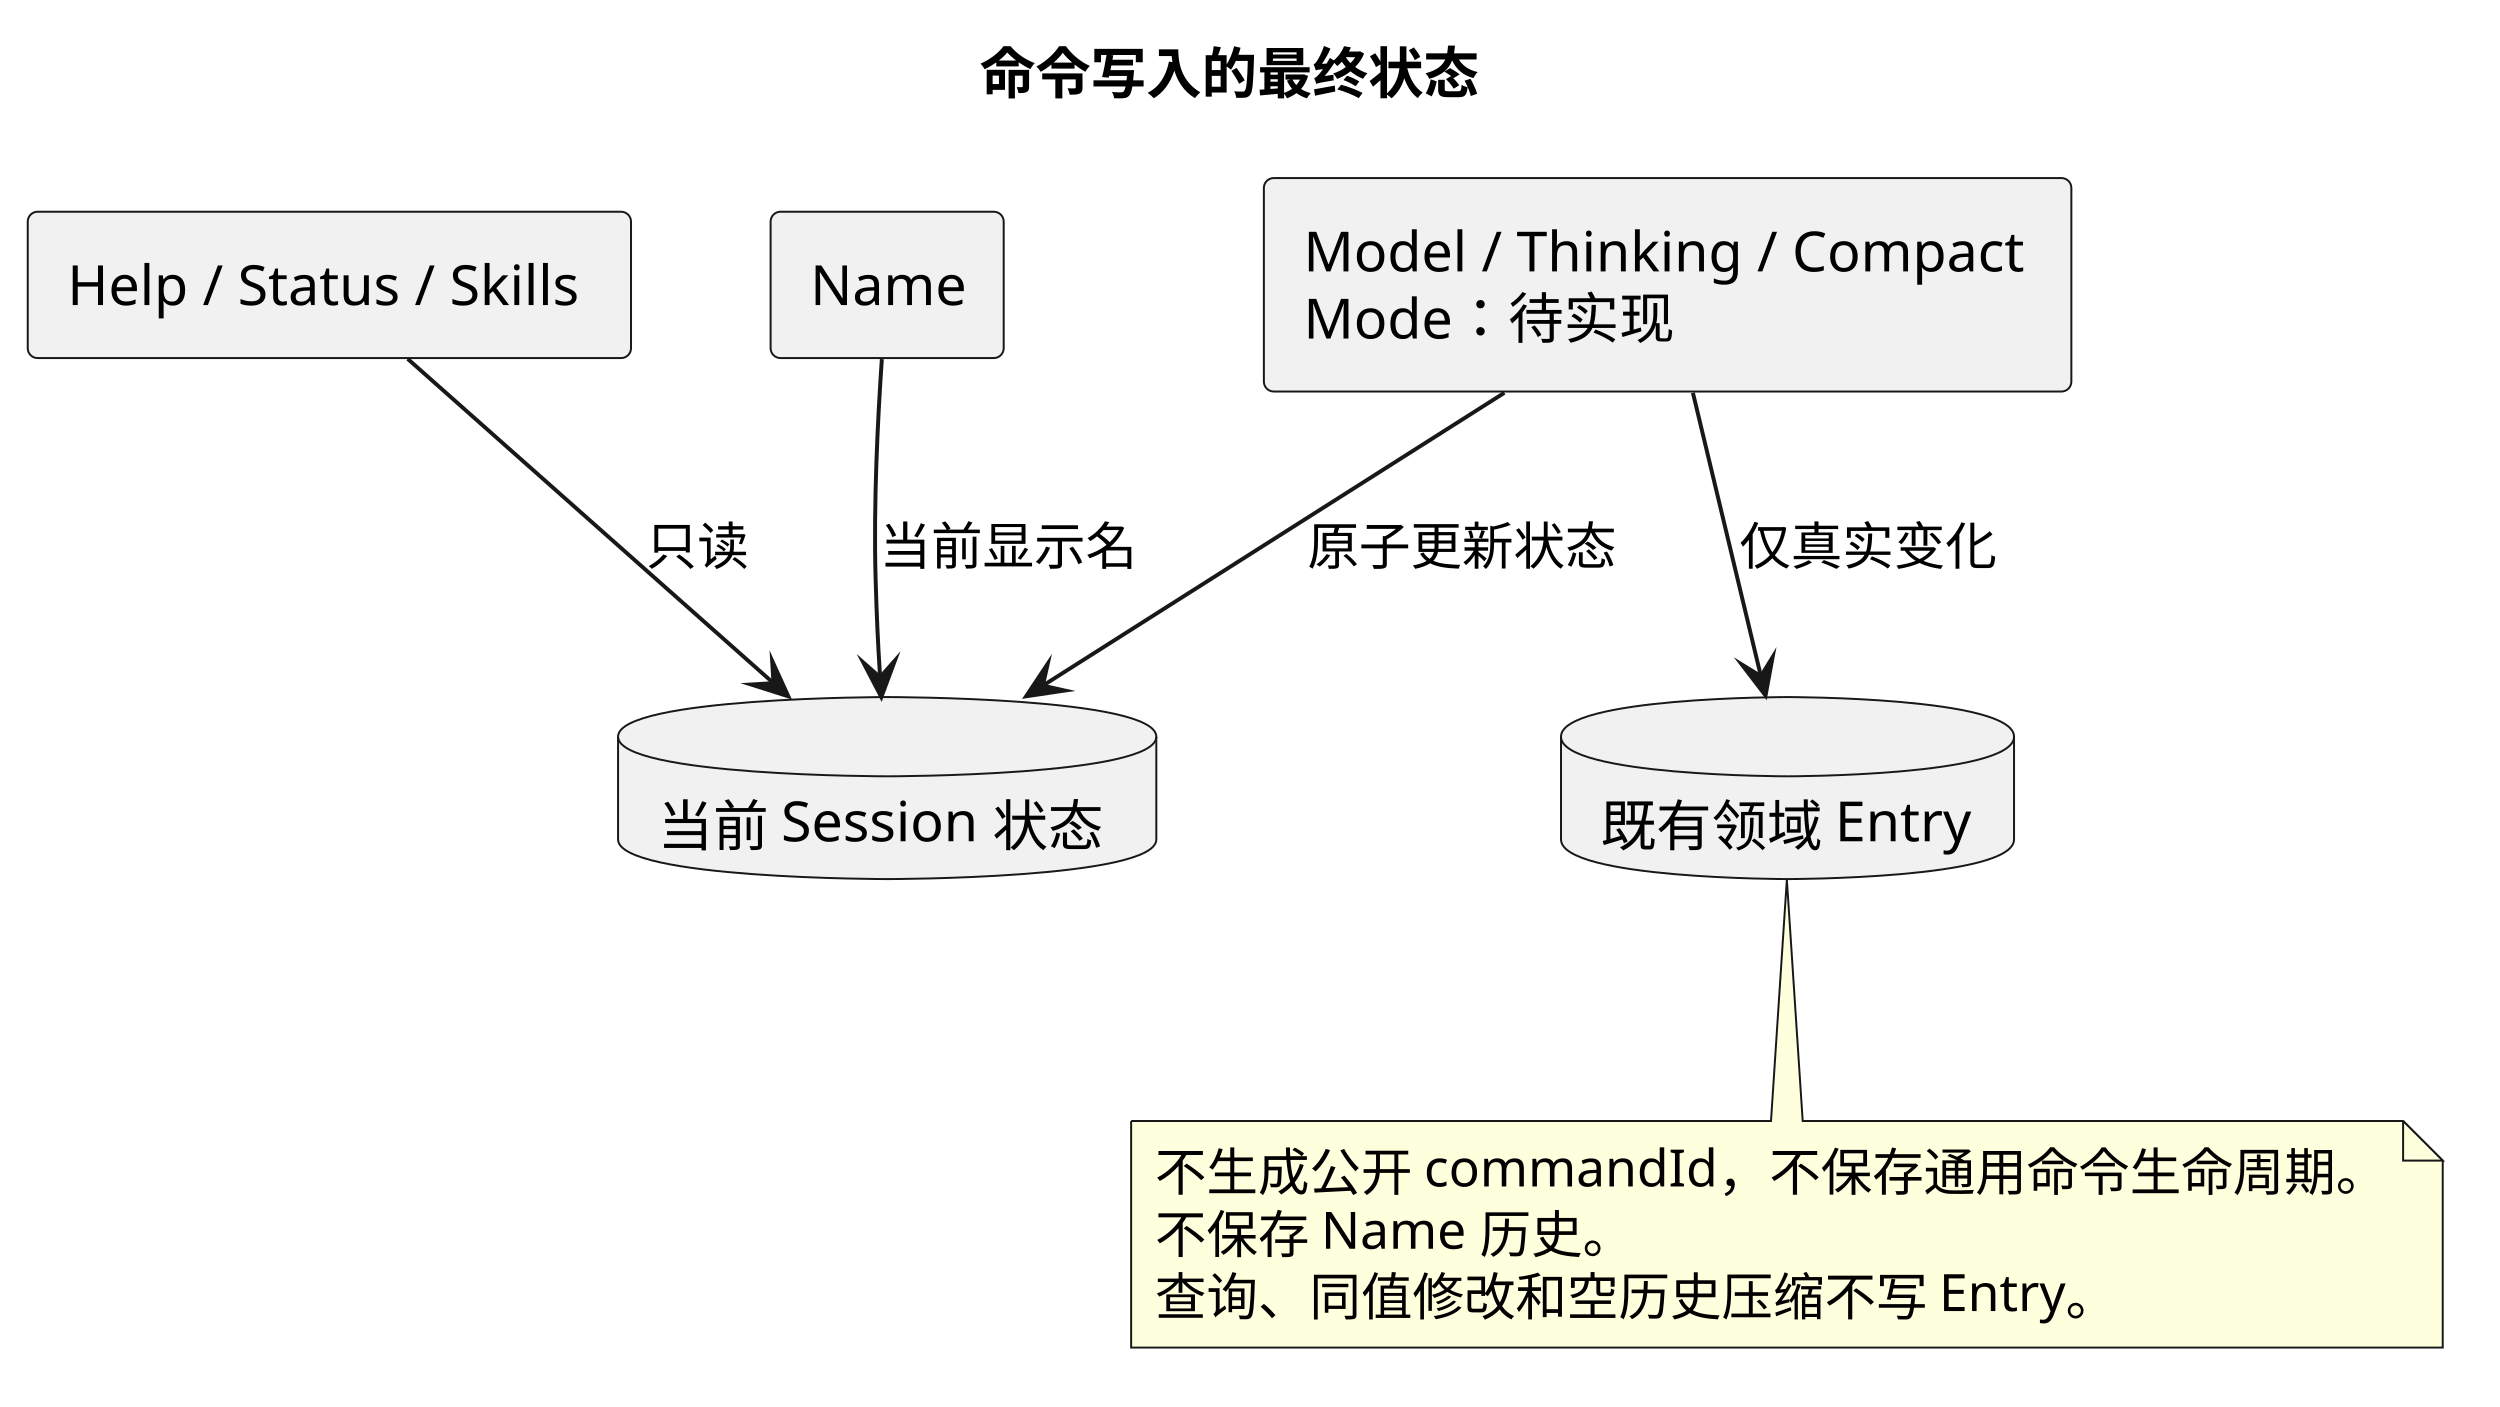
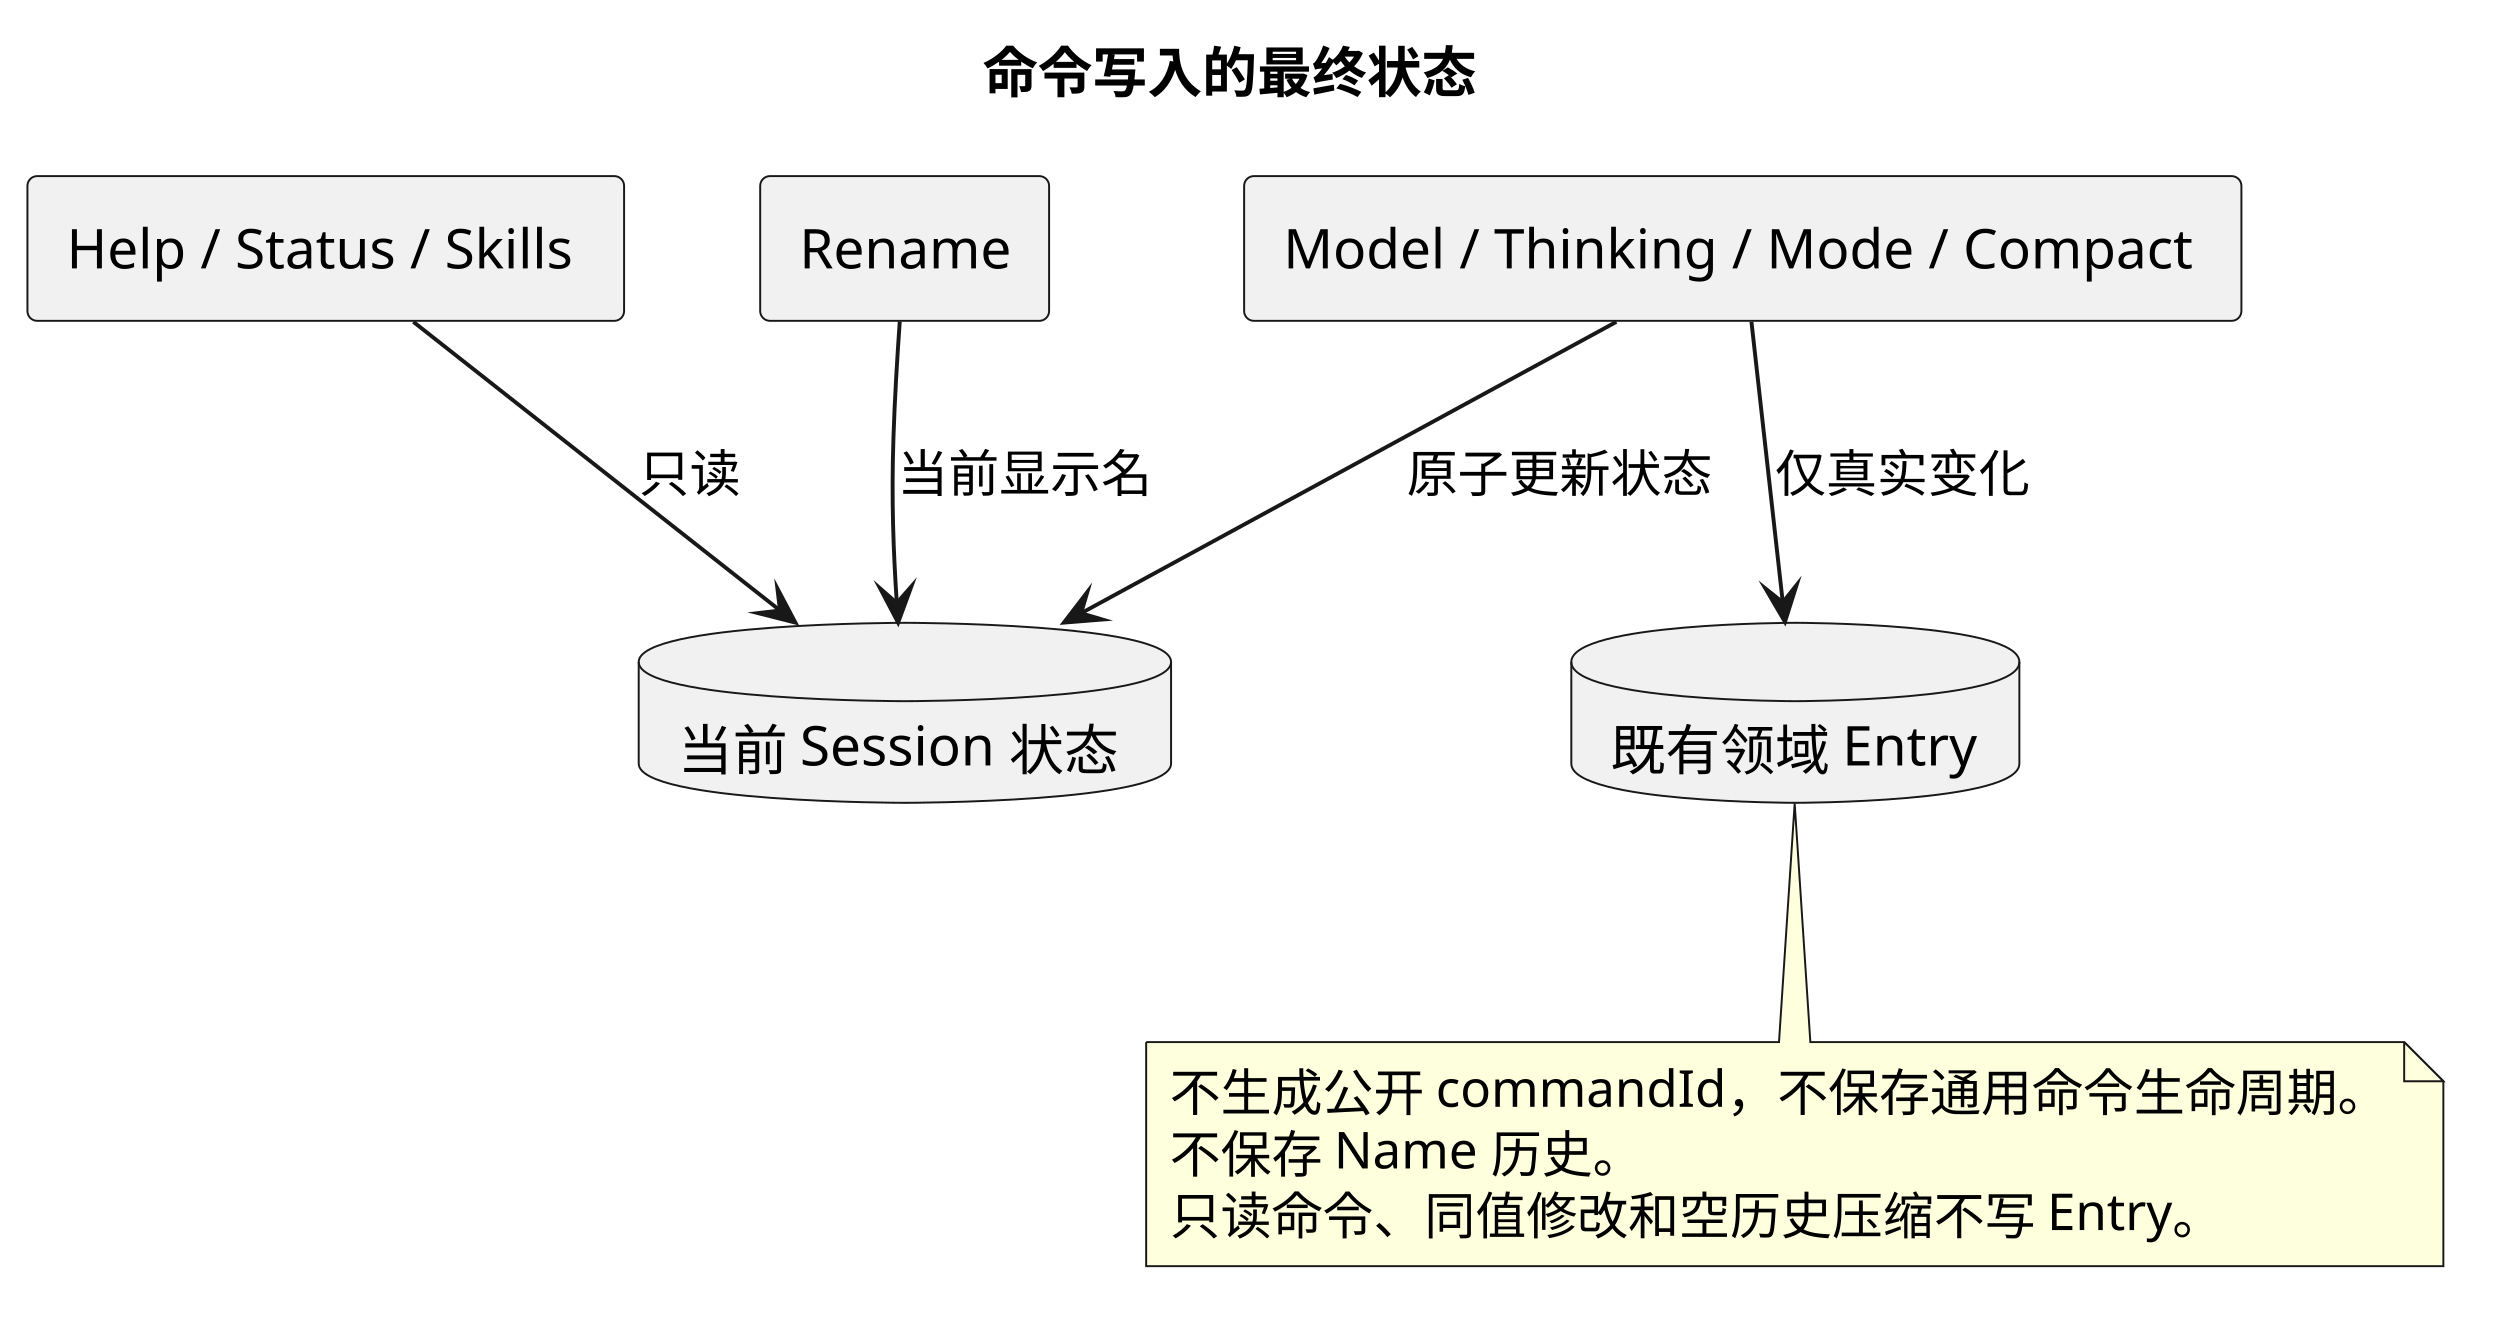
- <svg xmlns="http://www.w3.org/2000/svg" contentStyleType="text/css" data-diagram-type="DESCRIPTION" height="355px" preserveAspectRatio="none" style="width:631px;height:355px;background:#FFFFFF;" version="1.1" viewBox="0 0 631 355" width="631px" zoomAndPan="magnify">
+ <svg xmlns="http://www.w3.org/2000/svg" contentStyleType="text/css" data-diagram-type="DESCRIPTION" height="338px" preserveAspectRatio="none" style="width:638px;height:338px;background:#FFFFFF;" version="1.1" viewBox="0 0 638 338" width="638px" zoomAndPan="magnify">
  <defs />
  <g>
-     <g class="title" data-source-line="103">
-       <text fill="#000000" font-family="sans-serif" font-size="14" font-weight="700" lengthAdjust="spacing" textLength="129.938" x="247.304" y="23.562">命令写入的最终状态</text>
+     <g class="title" data-source-line="104">
+       <text fill="#000000" font-family="sans-serif" font-size="14" font-weight="700" lengthAdjust="spacing" textLength="129.938" x="250.804" y="23.562">命令写入的最终状态</text>
    </g>
-     <g class="entity" data-qualified-name="Read" data-source-line="107" id="ent0001">
-       <rect fill="#F1F1F1" height="36.94" rx="2.5" ry="2.5" style="stroke:#181818;stroke-width:0.5;" width="152.269" x="7" y="53.44" />
-       <text fill="#000000" font-family="sans-serif" font-size="14" lengthAdjust="spacing" textLength="132.269" x="17" y="77.002">Help / Status / Skills</text>
+     <g class="entity" data-qualified-name="Read" data-source-line="108" id="ent0001">
+       <rect fill="#F1F1F1" height="36.94" rx="2.5" ry="2.5" style="stroke:#181818;stroke-width:0.5;" width="152.269" x="7" y="44.94" />
+       <text fill="#000000" font-family="sans-serif" font-size="14" lengthAdjust="spacing" textLength="132.269" x="17" y="68.502">Help / Status / Skills</text>
    </g>
-     <g class="entity" data-qualified-name="Name" data-source-line="108" id="ent0002">
-       <rect fill="#F1F1F1" height="36.94" rx="2.5" ry="2.5" style="stroke:#181818;stroke-width:0.5;" width="58.835" x="194.5" y="53.44" />
-       <text fill="#000000" font-family="sans-serif" font-size="14" lengthAdjust="spacing" textLength="38.835" x="204.5" y="77.002">Name</text>
+     <g class="entity" data-qualified-name="Name" data-source-line="109" id="ent0002">
+       <rect fill="#F1F1F1" height="36.94" rx="2.5" ry="2.5" style="stroke:#181818;stroke-width:0.5;" width="73.731" x="194" y="44.94" />
+       <text fill="#000000" font-family="sans-serif" font-size="14" lengthAdjust="spacing" textLength="53.73" x="204" y="68.502">Rename</text>
    </g>
-     <g class="entity" data-qualified-name="Domain" data-source-line="109" id="ent0003">
-       <rect fill="#F1F1F1" height="53.879" rx="2.5" ry="2.5" style="stroke:#181818;stroke-width:0.5;" width="203.811" x="319" y="44.94" />
-       <text fill="#000000" font-family="sans-serif" font-size="14" lengthAdjust="spacing" textLength="183.811" x="329" y="68.502">Model / Thinking / Compact</text>
-       <text fill="#000000" font-family="sans-serif" font-size="14" lengthAdjust="spacing" textLength="93.775" x="329" y="85.441">Mode：待实现</text>
+     <g class="entity" data-qualified-name="Domain" data-source-line="110" id="ent0003">
+       <rect fill="#F1F1F1" height="36.94" rx="2.5" ry="2.5" style="stroke:#181818;stroke-width:0.5;" width="254.507" x="317.5" y="44.94" />
+       <text fill="#000000" font-family="sans-serif" font-size="14" lengthAdjust="spacing" textLength="234.507" x="327.5" y="68.502">Model / Thinking / Mode / Compact</text>
    </g>
-     <g class="entity" data-qualified-name="Session" data-source-line="110" id="ent0004">
-       <path d="M156,185.94 C156,175.94 223.928,175.94 223.928,175.94 C223.928,175.94 291.856,175.94 291.856,185.94 L291.856,211.879 C291.856,221.879 223.928,221.879 223.928,221.879 C223.928,221.879 156,221.879 156,211.879 L156,185.94" fill="#F1F1F1" style="stroke:#181818;stroke-width:0.5;" />
-       <path d="M156,185.94 C156,195.94 223.928,195.94 223.928,195.94 C223.928,195.94 291.856,195.94 291.856,185.94" fill="none" style="stroke:#181818;stroke-width:0.5;" />
-       <text fill="#000000" font-family="sans-serif" font-size="14" lengthAdjust="spacing" textLength="115.856" x="166" y="213.502">当前 Session 状态</text>
+     <g class="entity" data-qualified-name="Session" data-source-line="111" id="ent0004">
+       <path d="M163,168.94 C163,158.94 230.928,158.94 230.928,158.94 C230.928,158.94 298.856,158.94 298.856,168.94 L298.856,194.879 C298.856,204.879 230.928,204.879 230.928,204.879 C230.928,204.879 163,204.879 163,194.879 L163,168.94" fill="#F1F1F1" style="stroke:#181818;stroke-width:0.5;" />
+       <path d="M163,168.94 C163,178.94 230.928,178.94 230.928,178.94 C230.928,178.94 298.856,178.94 298.856,168.94" fill="none" style="stroke:#181818;stroke-width:0.5;" />
+       <text fill="#000000" font-family="sans-serif" font-size="14" lengthAdjust="spacing" textLength="115.856" x="173" y="196.502">当前 Session 状态</text>
    </g>
-     <g class="entity" data-qualified-name="Entries" data-source-line="111" id="ent0005">
-       <path d="M394,185.94 C394,175.94 451.171,175.94 451.171,175.94 C451.171,175.94 508.343,175.94 508.343,185.94 L508.343,211.879 C508.343,221.879 451.171,221.879 451.171,221.879 C451.171,221.879 394,221.879 394,211.879 L394,185.94" fill="#F1F1F1" style="stroke:#181818;stroke-width:0.5;" />
-       <path d="M394,185.94 C394,195.94 451.171,195.94 451.171,195.94 C451.171,195.94 508.343,195.94 508.343,185.94" fill="none" style="stroke:#181818;stroke-width:0.5;" />
-       <text fill="#000000" font-family="sans-serif" font-size="14" lengthAdjust="spacing" textLength="94.343" x="404" y="213.502">既有领域 Entry</text>
+     <g class="entity" data-qualified-name="Entries" data-source-line="112" id="ent0005">
+       <path d="M401,168.94 C401,158.94 458.171,158.94 458.171,158.94 C458.171,158.94 515.343,158.94 515.343,168.94 L515.343,194.879 C515.343,204.879 458.171,204.879 458.171,204.879 C458.171,204.879 401,204.879 401,194.879 L401,168.94" fill="#F1F1F1" style="stroke:#181818;stroke-width:0.5;" />
+       <path d="M401,168.94 C401,178.94 458.171,178.94 458.171,178.94 C458.171,178.94 515.343,178.94 515.343,168.94" fill="none" style="stroke:#181818;stroke-width:0.5;" />
+       <text fill="#000000" font-family="sans-serif" font-size="14" lengthAdjust="spacing" textLength="94.343" x="411" y="196.502">既有领域 Entry</text>
    </g>
-     <g class="entity" data-qualified-name="GMN10" data-source-line="117" id="ent0011">
-       <path d="M285.5,282.94 L285.5,340.128 A0,0 0 0 0 285.5,340.128 L616.545,340.128 A0,0 0 0 0 616.545,340.128 L616.545,292.94 L606.545,282.94 L455,282.94 L451,222.04 L447,282.94 L285.5,282.94 A0,0 0 0 0 285.5,282.94" fill="#FEFFDD" style="stroke:#181818;stroke-width:0.5;" />
-       <path d="M606.545,282.94 L606.545,292.94 L616.545,292.94 L606.545,282.94" fill="#FEFFDD" style="stroke:#181818;stroke-width:0.5;" />
-       <text fill="#000000" font-family="sans-serif" font-size="13" lengthAdjust="spacing" textLength="310.045" x="291.5" y="300.533">不生成公开 commandId，不保存通用命令生命周期。</text>
-       <text fill="#000000" font-family="sans-serif" font-size="13" lengthAdjust="spacing" textLength="121.374" x="291.5" y="316.263">不保存 Name 历史。</text>
-       <text fill="#000000" font-family="sans-serif" font-size="13" lengthAdjust="spacing" textLength="243.604" x="291.5" y="331.992">查询、同值修改和空历史压缩不写 Entry。</text>
+     <g class="entity" data-qualified-name="GMN10" data-source-line="118" id="ent0011">
+       <path d="M292.5,265.94 L292.5,323.128 A0,0 0 0 0 292.5,323.128 L623.545,323.128 A0,0 0 0 0 623.545,323.128 L623.545,275.94 L613.545,265.94 L462,265.94 L458,205.04 L454,265.94 L292.5,265.94 A0,0 0 0 0 292.5,265.94" fill="#FEFFDD" style="stroke:#181818;stroke-width:0.5;" />
+       <path d="M613.545,265.94 L613.545,275.94 L623.545,275.94 L613.545,265.94" fill="#FEFFDD" style="stroke:#181818;stroke-width:0.5;" />
+       <text fill="#000000" font-family="sans-serif" font-size="13" lengthAdjust="spacing" textLength="310.045" x="298.5" y="283.533">不生成公开 commandId，不保存通用命令生命周期。</text>
+       <text fill="#000000" font-family="sans-serif" font-size="13" lengthAdjust="spacing" textLength="121.374" x="298.5" y="299.263">不保存 Name 历史。</text>
+       <text fill="#000000" font-family="sans-serif" font-size="13" lengthAdjust="spacing" textLength="269.604" x="298.5" y="314.992">只读命令、同值修改和空历史压缩不写 Entry。</text>
    </g>
-     <g class="link" data-entity-1="ent0001" data-entity-2="ent0004" data-link-type="dependency" data-source-line="112" id="lnk6">
-       <path d="M102.9,90.579 C128.11,112.93 167.799,148.112 195.229,172.432" fill="none" id="Read-to-Session" style="stroke:#181818;stroke-width:1;" />
-       <polygon fill="#181818" points="198.97,175.75,194.889,166.786,195.229,172.432,189.582,172.772,198.97,175.75" style="stroke:#181818;stroke-width:1;stroke-linejoin:miter;stroke-miterlimit:10;" />
-       <text fill="#000000" font-family="sans-serif" font-size="13" lengthAdjust="spacing" textLength="26" x="163" y="142.533">只读</text>
+     <g class="link" data-entity-1="ent0001" data-entity-2="ent0004" data-link-type="dependency" data-source-line="113" id="lnk6">
+       <path d="M105.48,82.129 C131.6,102.689 170.791,133.547 199.061,155.797" fill="none" id="Read-to-Session" style="stroke:#181818;stroke-width:1;" />
+       <polygon fill="#181818" points="202.99,158.889,198.392,150.18,199.061,155.797,193.444,156.466,202.99,158.889" style="stroke:#181818;stroke-width:1;stroke-linejoin:miter;stroke-miterlimit:10;" />
+       <text fill="#000000" font-family="sans-serif" font-size="13" lengthAdjust="spacing" textLength="26" x="163" y="125.533">只读</text>
    </g>
-     <g class="link" data-entity-1="ent0002" data-entity-2="ent0004" data-link-type="dependency" data-source-line="113" id="lnk7">
-       <path d="M222.58,90.639 C221.56,105.419 220.46,127.049 221,145.94 C221.28,155.79 221.557,161.689 222.137,170.949" fill="none" id="Name-to-Session" style="stroke:#181818;stroke-width:1;" />
-       <polygon fill="#181818" points="222.45,175.94,225.88,166.707,222.137,170.949,217.895,167.207,222.45,175.94" style="stroke:#181818;stroke-width:1;stroke-linejoin:miter;stroke-miterlimit:10;" />
-       <text fill="#000000" font-family="sans-serif" font-size="13" lengthAdjust="spacing" textLength="65" x="222" y="142.533">当前显示名</text>
+     <g class="link" data-entity-1="ent0002" data-entity-2="ent0004" data-link-type="dependency" data-source-line="114" id="lnk7">
+       <path d="M229.62,82.019 C228.99,90.969 228.31,102.029 228,111.939 C227.5,127.639 227.968,140.351 228.868,153.891" fill="none" id="Name-to-Session" style="stroke:#181818;stroke-width:1;" />
+       <polygon fill="#181818" points="229.2,158.88,232.594,149.634,228.868,153.891,224.612,150.165,229.2,158.88" style="stroke:#181818;stroke-width:1;stroke-linejoin:miter;stroke-miterlimit:10;" />
+       <text fill="#000000" font-family="sans-serif" font-size="13" lengthAdjust="spacing" textLength="65" x="229" y="125.533">当前显示名</text>
    </g>
-     <g class="link" data-entity-1="ent0003" data-entity-2="ent0004" data-link-type="dependency" data-source-line="114" id="lnk8">
-       <path d="M379.7,99.139 C343.94,121.84 296.991,151.62 263.212,173.06" fill="none" id="Domain-to-Session" style="stroke:#181818;stroke-width:1;" />
-       <polygon fill="#181818" points="258.99,175.739,268.732,174.294,263.212,173.06,264.445,167.539,258.99,175.739" style="stroke:#181818;stroke-width:1;stroke-linejoin:miter;stroke-miterlimit:10;" />
-       <text fill="#000000" font-family="sans-serif" font-size="13" lengthAdjust="spacing" textLength="78" x="330" y="142.533">原子更新状态</text>
+     <g class="link" data-entity-1="ent0003" data-entity-2="ent0004" data-link-type="dependency" data-source-line="115" id="lnk8">
+       <path d="M412.5,82.129 C374.73,102.689 316.772,134.249 275.892,156.499" fill="none" id="Domain-to-Session" style="stroke:#181818;stroke-width:1;" />
+       <polygon fill="#181818" points="271.5,158.889,281.317,158.1,275.892,156.499,277.493,151.074,271.5,158.889" style="stroke:#181818;stroke-width:1;stroke-linejoin:miter;stroke-miterlimit:10;" />
+       <text fill="#000000" font-family="sans-serif" font-size="13" lengthAdjust="spacing" textLength="78" x="359" y="125.533">原子更新状态</text>
    </g>
-     <g class="link" data-entity-1="ent0003" data-entity-2="ent0005" data-link-type="dependency" data-source-line="115" id="lnk9">
-       <path d="M427.29,99.139 C432.72,121.769 439.314,149.237 444.454,170.677" fill="none" id="Domain-to-Entries" style="stroke:#181818;stroke-width:1;" />
-       <polygon fill="#181818" points="445.62,175.54,447.412,165.855,444.454,170.677,439.632,167.72,445.62,175.54" style="stroke:#181818;stroke-width:1;stroke-linejoin:miter;stroke-miterlimit:10;" />
-       <text fill="#000000" font-family="sans-serif" font-size="13" lengthAdjust="spacing" textLength="65" x="439" y="142.533">仅真实变化</text>
+     <g class="link" data-entity-1="ent0003" data-entity-2="ent0005" data-link-type="dependency" data-source-line="116" id="lnk9">
+       <path d="M446.97,82.129 C449.26,102.629 452.474,131.46 454.964,153.72" fill="none" id="Domain-to-Entries" style="stroke:#181818;stroke-width:1;" />
+       <polygon fill="#181818" points="455.52,158.69,458.495,149.301,454.964,153.72,450.544,150.19,455.52,158.69" style="stroke:#181818;stroke-width:1;stroke-linejoin:miter;stroke-miterlimit:10;" />
+       <text fill="#000000" font-family="sans-serif" font-size="13" lengthAdjust="spacing" textLength="65" x="453" y="125.533">仅真实变化</text>
    </g>
  </g>
</svg>
